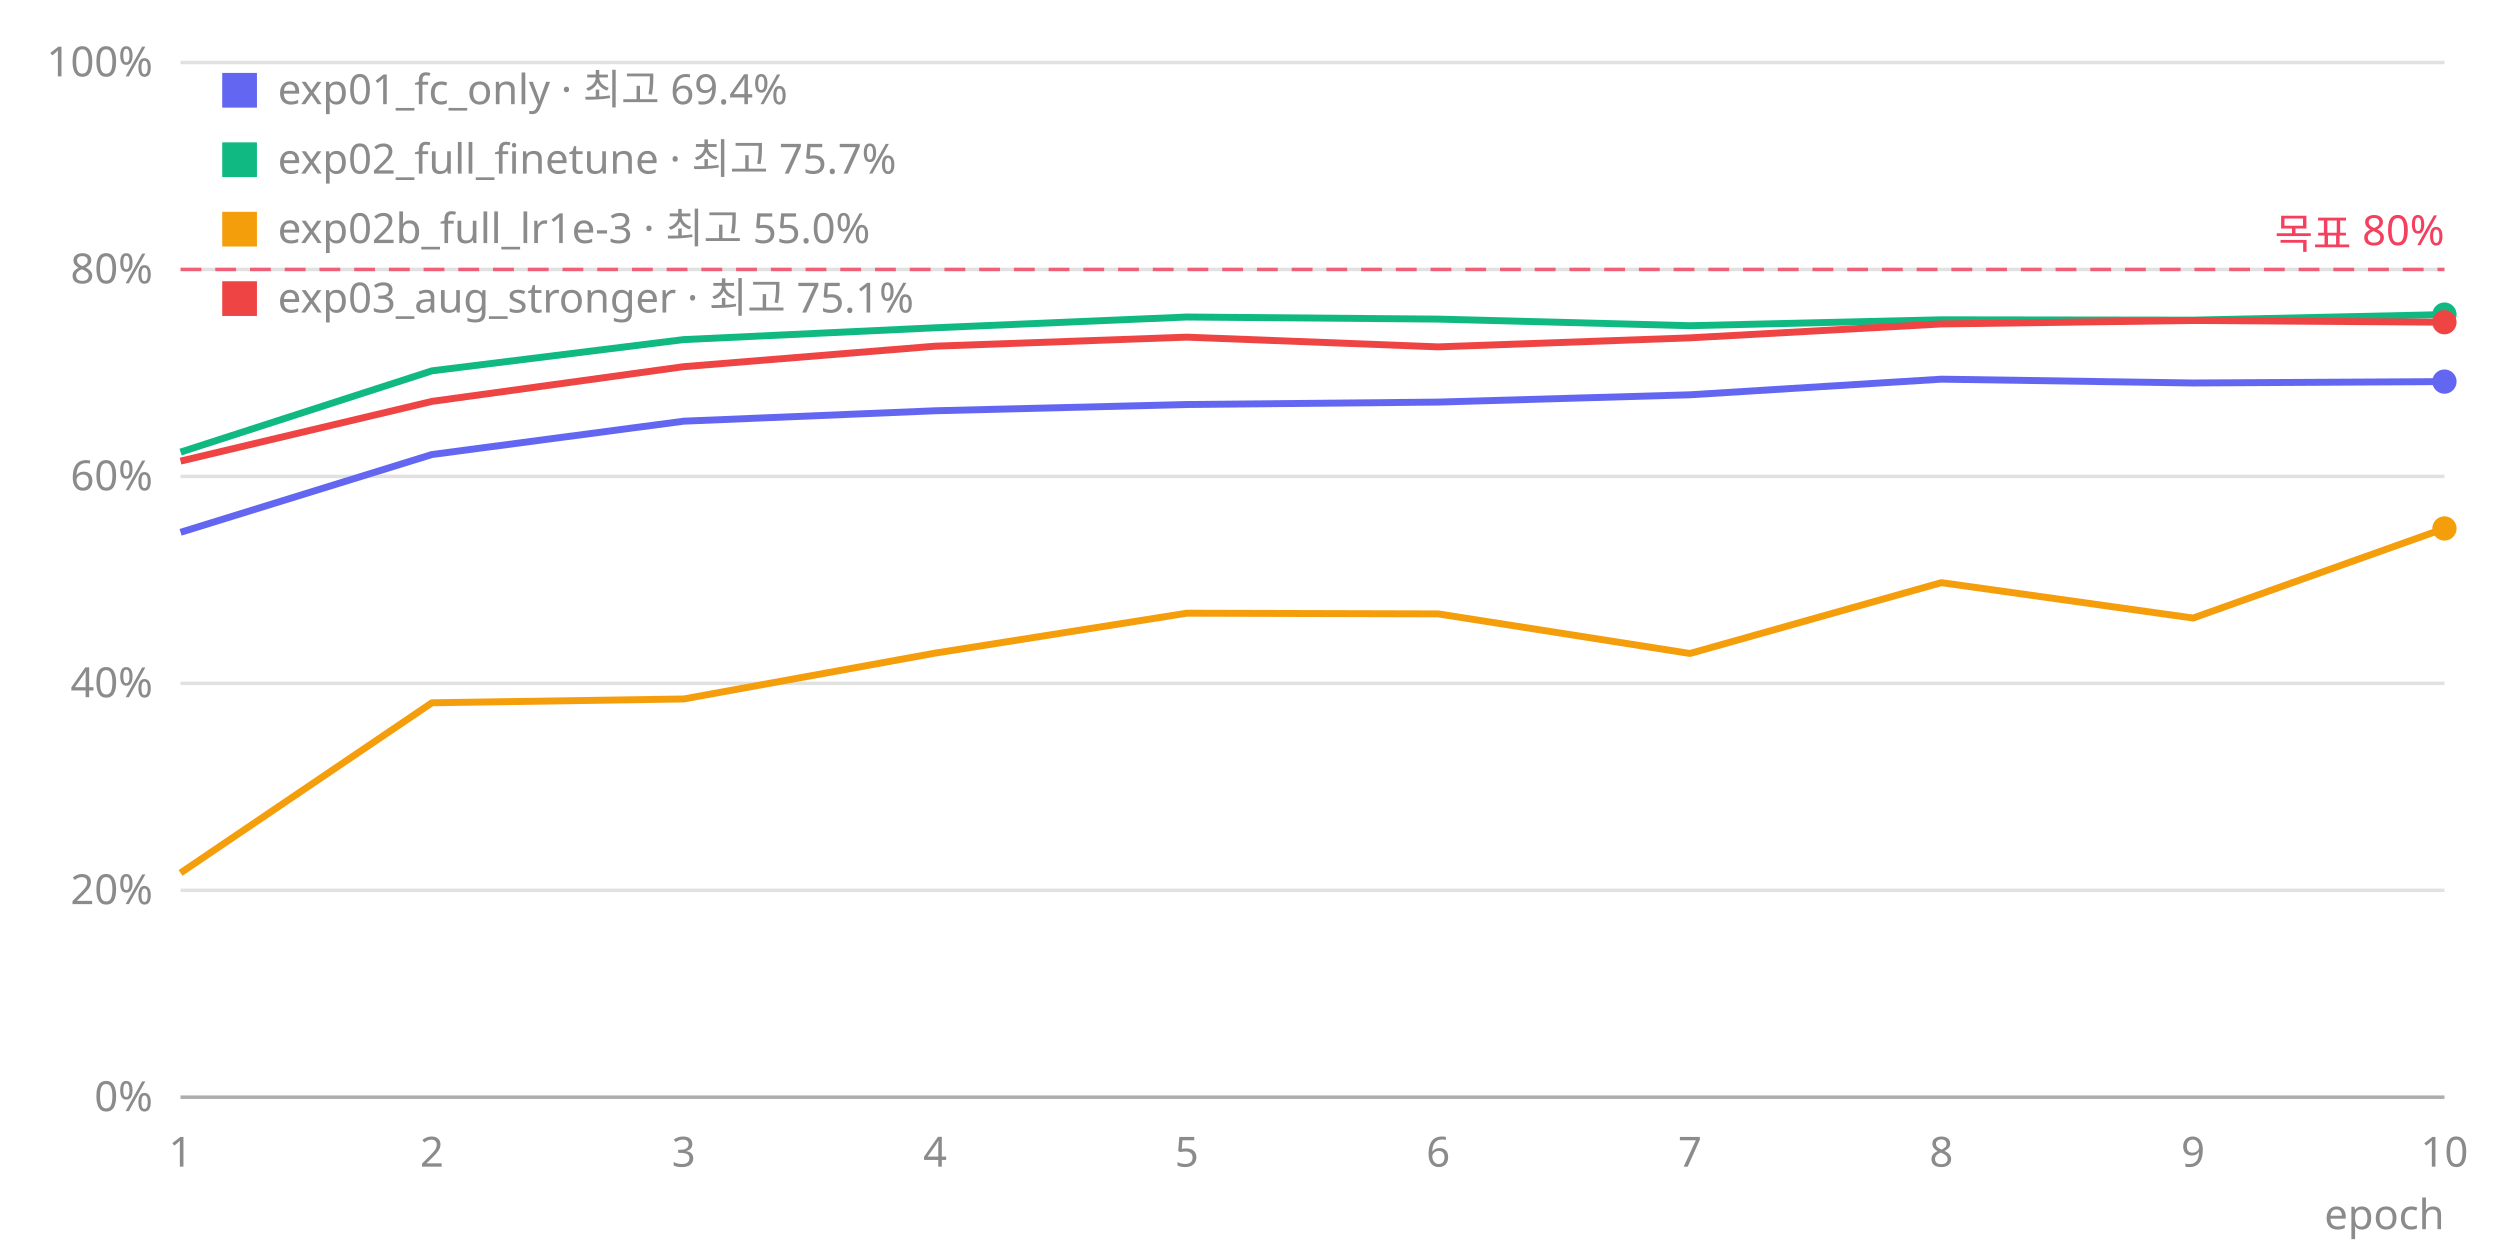
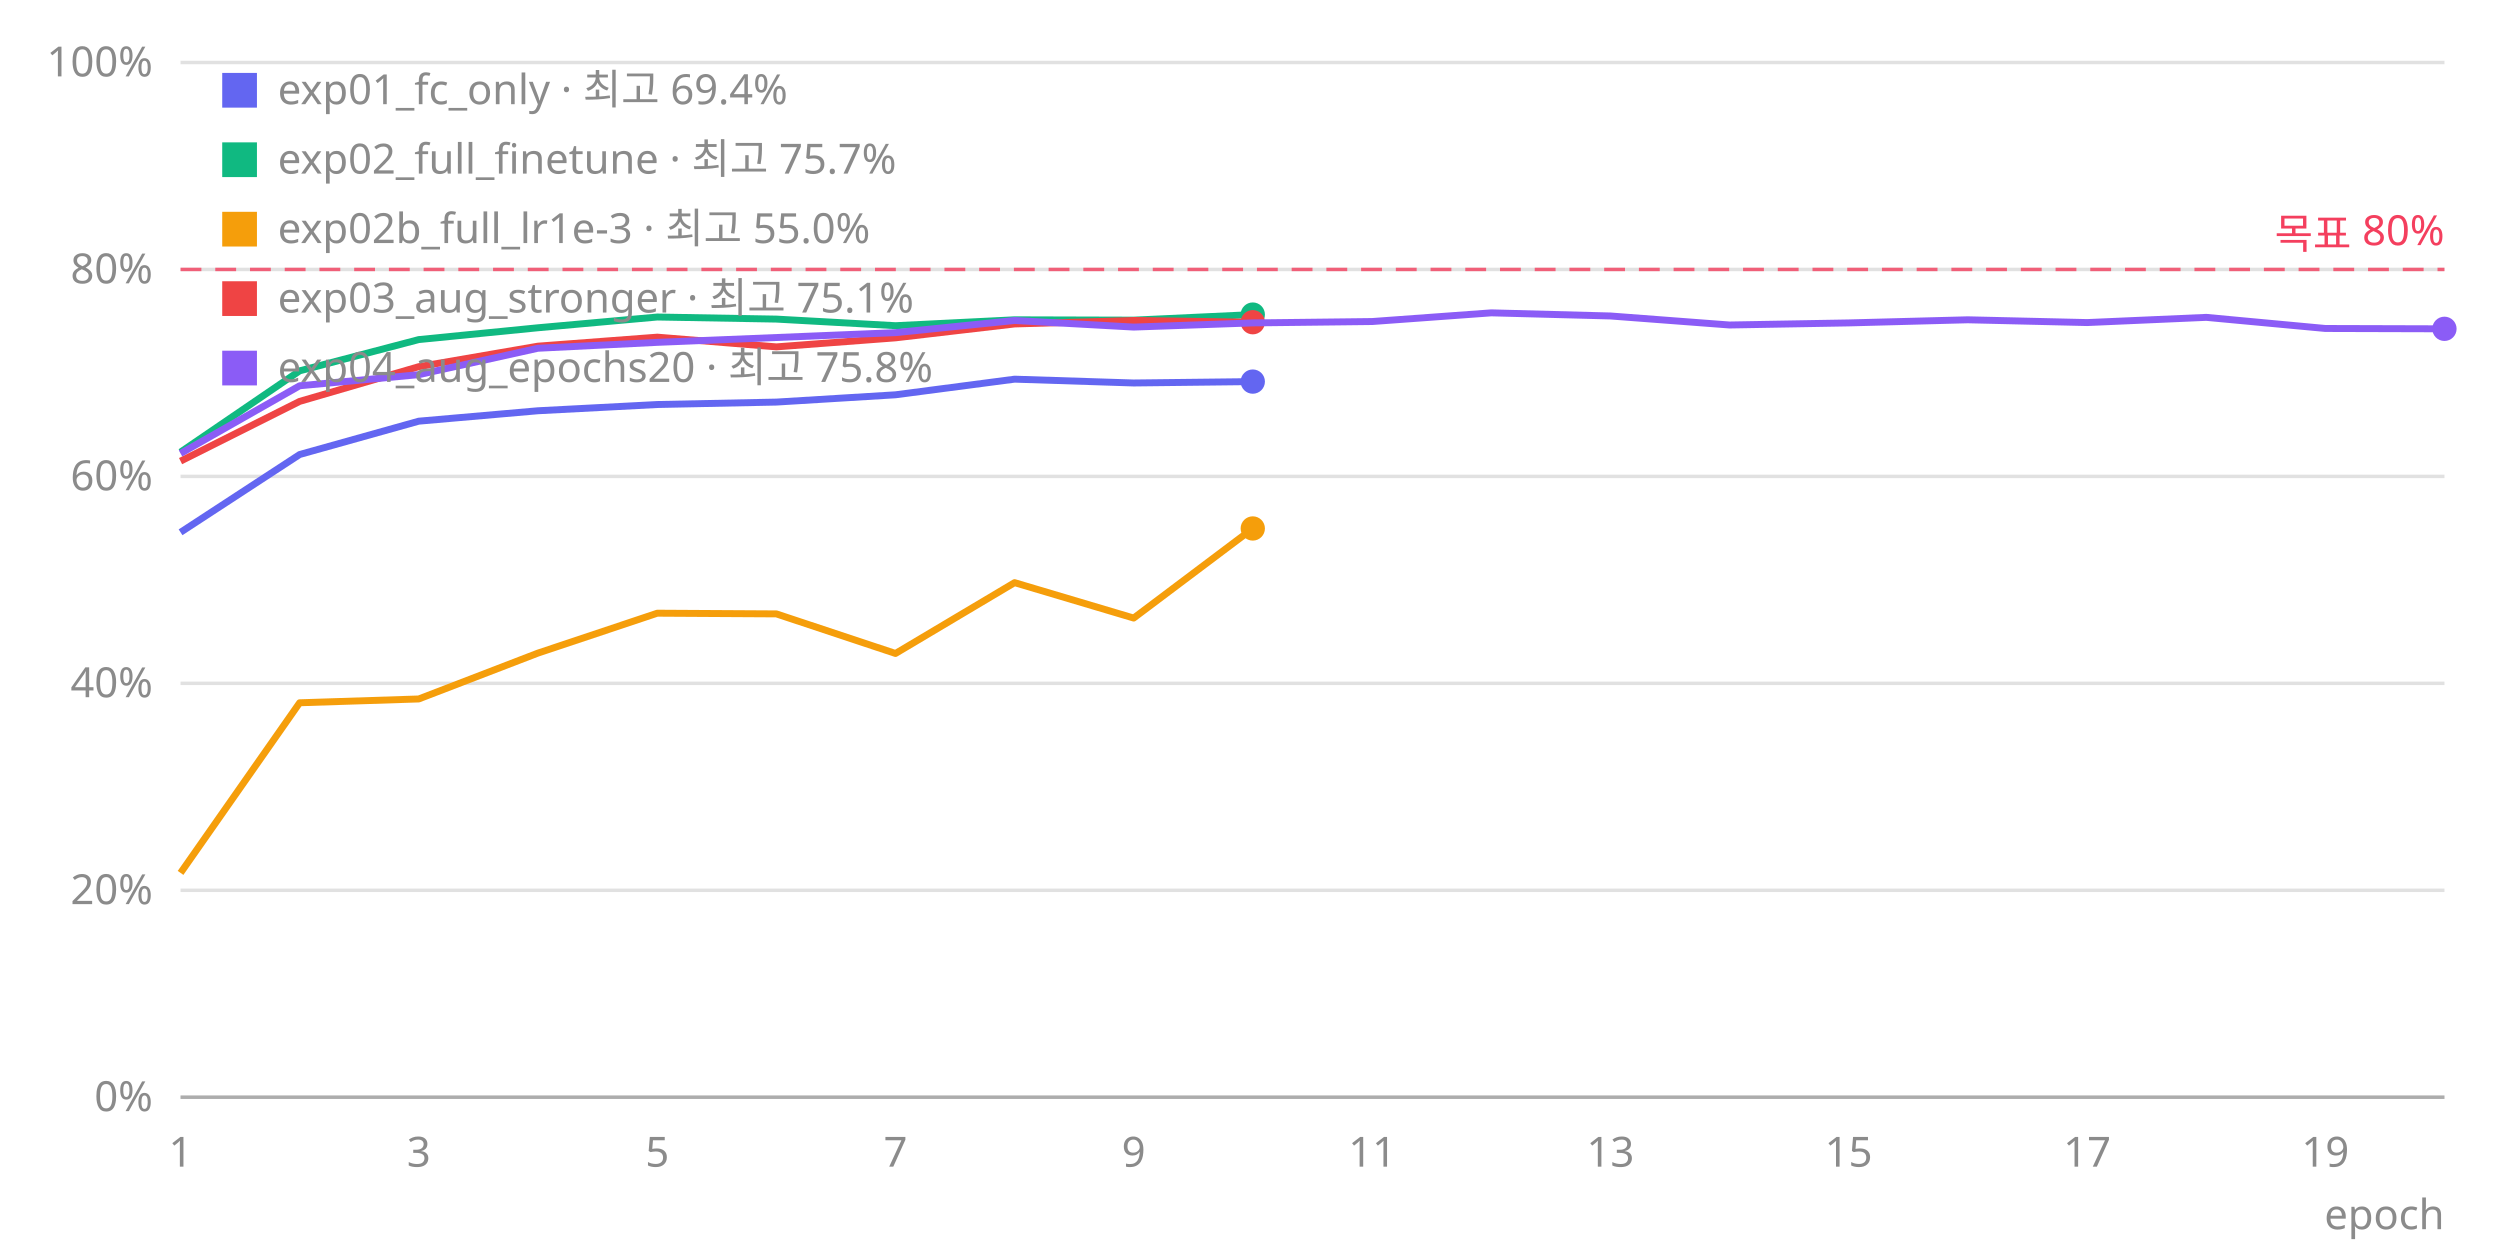
<svg xmlns="http://www.w3.org/2000/svg" width="720" height="360" viewBox="0 0 720 360" font-family="sans-serif">
  <line x1="52" y1="316.0" x2="704" y2="316.0" stroke="#8b8b8b" stroke-opacity="0.25" />
  <text x="44" y="320.0" text-anchor="end" font-size="12" fill="#8b8b8b">0%</text>
  <line x1="52" y1="256.4" x2="704" y2="256.4" stroke="#8b8b8b" stroke-opacity="0.25" />
  <text x="44" y="260.4" text-anchor="end" font-size="12" fill="#8b8b8b">20%</text>
  <line x1="52" y1="196.8" x2="704" y2="196.8" stroke="#8b8b8b" stroke-opacity="0.25" />
  <text x="44" y="200.8" text-anchor="end" font-size="12" fill="#8b8b8b">40%</text>
  <line x1="52" y1="137.2" x2="704" y2="137.2" stroke="#8b8b8b" stroke-opacity="0.25" />
  <text x="44" y="141.2" text-anchor="end" font-size="12" fill="#8b8b8b">60%</text>
  <line x1="52" y1="77.6" x2="704" y2="77.6" stroke="#8b8b8b" stroke-opacity="0.25" />
  <text x="44" y="81.6" text-anchor="end" font-size="12" fill="#8b8b8b">80%</text>
  <line x1="52" y1="18.0" x2="704" y2="18.0" stroke="#8b8b8b" stroke-opacity="0.25" />
  <text x="44" y="22.0" text-anchor="end" font-size="12" fill="#8b8b8b">100%</text>
  <line x1="52" y1="77.6" x2="704" y2="77.6" stroke="#F43F5E" stroke-dasharray="6 4" stroke-opacity="0.8" />
  <text x="704" y="71.6" text-anchor="end" font-size="12" fill="#F43F5E">목표 80%</text>
  <text x="52.0" y="336" text-anchor="middle" font-size="12" fill="#8b8b8b">1</text>
-   <text x="124.4" y="336" text-anchor="middle" font-size="12" fill="#8b8b8b">2</text>
-   <text x="196.9" y="336" text-anchor="middle" font-size="12" fill="#8b8b8b">3</text>
-   <text x="269.3" y="336" text-anchor="middle" font-size="12" fill="#8b8b8b">4</text>
-   <text x="341.8" y="336" text-anchor="middle" font-size="12" fill="#8b8b8b">5</text>
-   <text x="414.2" y="336" text-anchor="middle" font-size="12" fill="#8b8b8b">6</text>
-   <text x="486.7" y="336" text-anchor="middle" font-size="12" fill="#8b8b8b">7</text>
-   <text x="559.1" y="336" text-anchor="middle" font-size="12" fill="#8b8b8b">8</text>
-   <text x="631.6" y="336" text-anchor="middle" font-size="12" fill="#8b8b8b">9</text>
-   <text x="704.0" y="336" text-anchor="middle" font-size="12" fill="#8b8b8b">10</text>
+   <text x="120.6" y="336" text-anchor="middle" font-size="12" fill="#8b8b8b">3</text>
+   <text x="189.3" y="336" text-anchor="middle" font-size="12" fill="#8b8b8b">5</text>
+   <text x="257.9" y="336" text-anchor="middle" font-size="12" fill="#8b8b8b">7</text>
+   <text x="326.5" y="336" text-anchor="middle" font-size="12" fill="#8b8b8b">9</text>
+   <text x="395.2" y="336" text-anchor="middle" font-size="12" fill="#8b8b8b">11</text>
+   <text x="463.8" y="336" text-anchor="middle" font-size="12" fill="#8b8b8b">13</text>
+   <text x="532.4" y="336" text-anchor="middle" font-size="12" fill="#8b8b8b">15</text>
+   <text x="601.1" y="336" text-anchor="middle" font-size="12" fill="#8b8b8b">17</text>
+   <text x="669.7" y="336" text-anchor="middle" font-size="12" fill="#8b8b8b">19</text>
  <text x="704" y="354" text-anchor="end" font-size="12" fill="#8b8b8b">epoch</text>
-   <polyline points="52.0,153.3 124.4,130.9 196.9,121.3 269.3,118.3 341.8,116.5 414.2,115.8 486.7,113.7 559.1,109.2 631.6,110.3 704.0,109.9" fill="none" stroke="#6366F1" stroke-width="2" stroke-linejoin="round" />
-   <circle cx="704.0" cy="109.9" r="3.5" fill="#6366F1" />
+   <polyline points="52.0,153.3 86.3,130.9 120.6,121.3 154.9,118.3 189.3,116.5 223.6,115.8 257.9,113.7 292.2,109.2 326.5,110.3 360.8,109.9" fill="none" stroke="#6366F1" stroke-width="2" stroke-linejoin="round" />
+   <circle cx="360.8" cy="109.9" r="3.5" fill="#6366F1" />
  <rect x="64" y="21" width="10" height="10" fill="#6366F1" />
  <text x="80" y="30" font-size="12" fill="#8b8b8b">exp01_fc_only · 최고 69.4%</text>
-   <polyline points="52.0,130.2 124.4,106.8 196.9,97.8 269.3,94.4 341.8,91.3 414.2,91.9 486.7,93.8 559.1,92.1 631.6,92.2 704.0,90.6" fill="none" stroke="#10B981" stroke-width="2" stroke-linejoin="round" />
-   <circle cx="704.0" cy="90.6" r="3.5" fill="#10B981" />
+   <polyline points="52.0,130.2 86.3,106.8 120.6,97.8 154.9,94.4 189.3,91.3 223.6,91.9 257.9,93.8 292.2,92.1 326.5,92.2 360.8,90.6" fill="none" stroke="#10B981" stroke-width="2" stroke-linejoin="round" />
+   <circle cx="360.8" cy="90.6" r="3.5" fill="#10B981" />
  <rect x="64" y="41" width="10" height="10" fill="#10B981" />
  <text x="80" y="50" font-size="12" fill="#8b8b8b">exp02_full_finetune · 최고 75.7%</text>
-   <polyline points="52.0,251.4 124.4,202.4 196.9,201.3 269.3,188.1 341.8,176.6 414.2,176.8 486.7,188.2 559.1,167.8 631.6,178.0 704.0,152.2" fill="none" stroke="#F59E0B" stroke-width="2" stroke-linejoin="round" />
-   <circle cx="704.0" cy="152.2" r="3.5" fill="#F59E0B" />
+   <polyline points="52.0,251.4 86.3,202.4 120.6,201.3 154.9,188.1 189.3,176.6 223.6,176.8 257.9,188.2 292.2,167.8 326.5,178.0 360.8,152.2" fill="none" stroke="#F59E0B" stroke-width="2" stroke-linejoin="round" />
+   <circle cx="360.8" cy="152.2" r="3.5" fill="#F59E0B" />
  <rect x="64" y="61" width="10" height="10" fill="#F59E0B" />
  <text x="80" y="70" font-size="12" fill="#8b8b8b">exp02b_full_lr1e-3 · 최고 55.0%</text>
-   <polyline points="52.0,132.8 124.4,115.6 196.9,105.6 269.3,99.7 341.8,97.1 414.2,99.9 486.7,97.3 559.1,93.3 631.6,92.3 704.0,92.8" fill="none" stroke="#EF4444" stroke-width="2" stroke-linejoin="round" />
-   <circle cx="704.0" cy="92.8" r="3.5" fill="#EF4444" />
+   <polyline points="52.0,132.8 86.3,115.6 120.6,105.6 154.9,99.7 189.3,97.1 223.6,99.9 257.9,97.3 292.2,93.3 326.5,92.3 360.8,92.8" fill="none" stroke="#EF4444" stroke-width="2" stroke-linejoin="round" />
+   <circle cx="360.8" cy="92.8" r="3.5" fill="#EF4444" />
  <rect x="64" y="81" width="10" height="10" fill="#EF4444" />
  <text x="80" y="90" font-size="12" fill="#8b8b8b">exp03_aug_stronger · 최고 75.1%</text>
+   <polyline points="52.0,130.6 86.3,111.1 120.6,107.9 154.9,100.3 189.3,98.6 223.6,97.2 257.9,95.8 292.2,92.3 326.5,94.2 360.8,93.0 395.2,92.6 429.5,90.1 463.8,91.0 498.1,93.6 532.4,93.0 566.7,92.1 601.1,92.9 635.4,91.4 669.7,94.6 704.0,94.7" fill="none" stroke="#8B5CF6" stroke-width="2" stroke-linejoin="round" />
+   <circle cx="704.0" cy="94.7" r="3.5" fill="#8B5CF6" />
+   <rect x="64" y="101" width="10" height="10" fill="#8B5CF6" />
+   <text x="80" y="110" font-size="12" fill="#8b8b8b">exp04_aug_epochs20 · 최고 75.8%</text>
  <line x1="52" y1="316" x2="704" y2="316" stroke="#8b8b8b" stroke-opacity="0.6" />
</svg>
